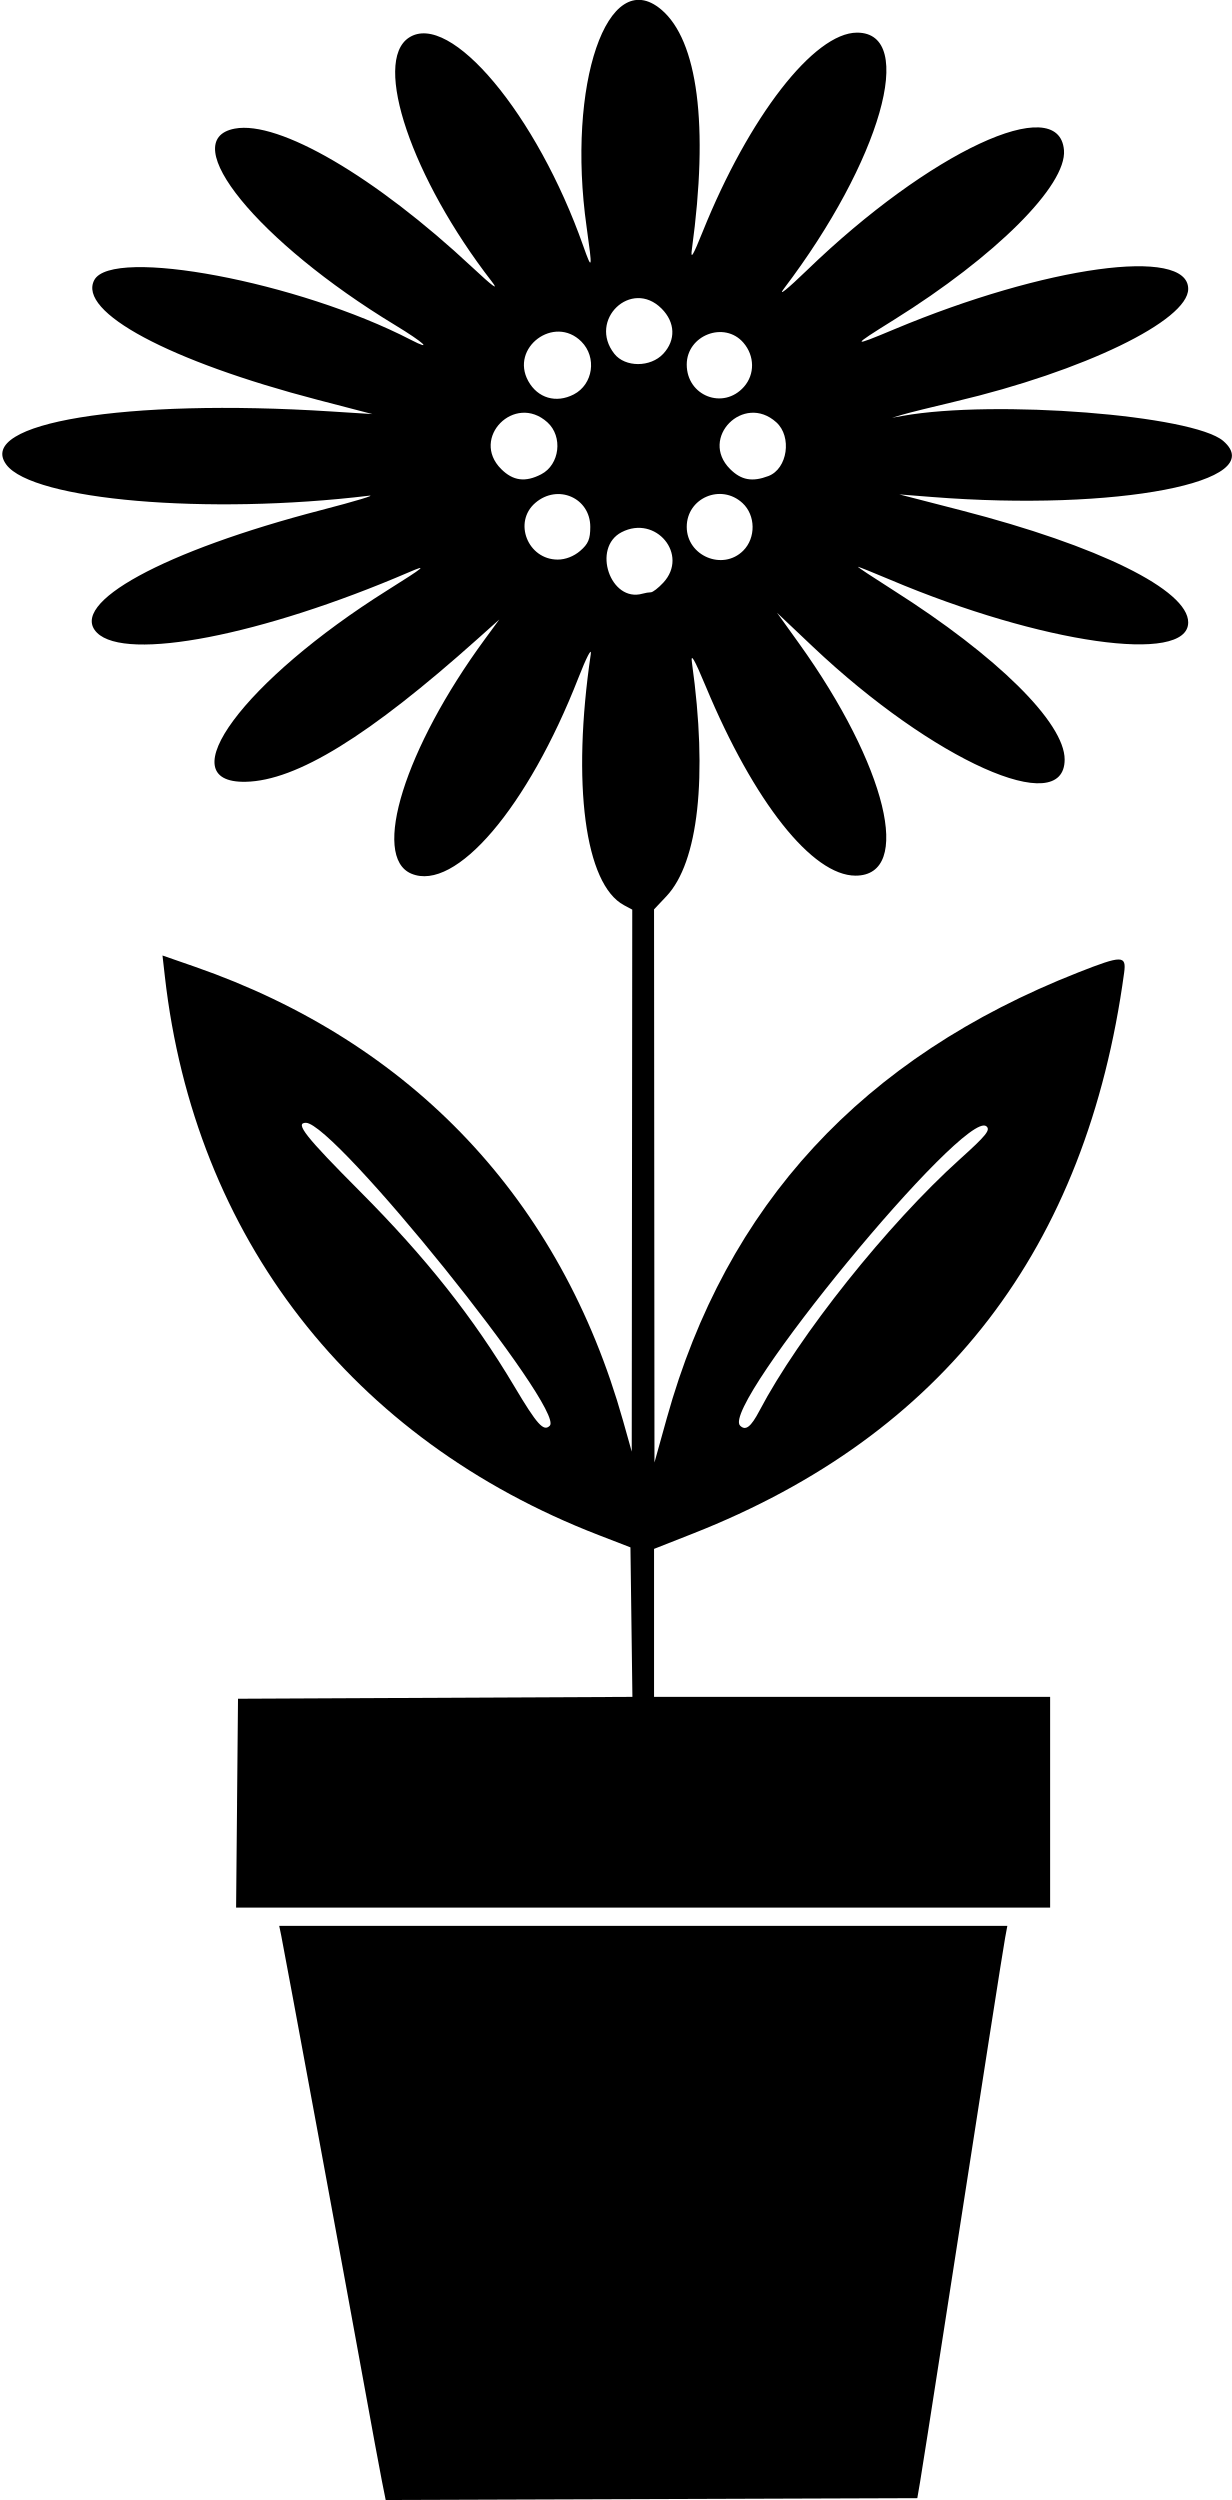
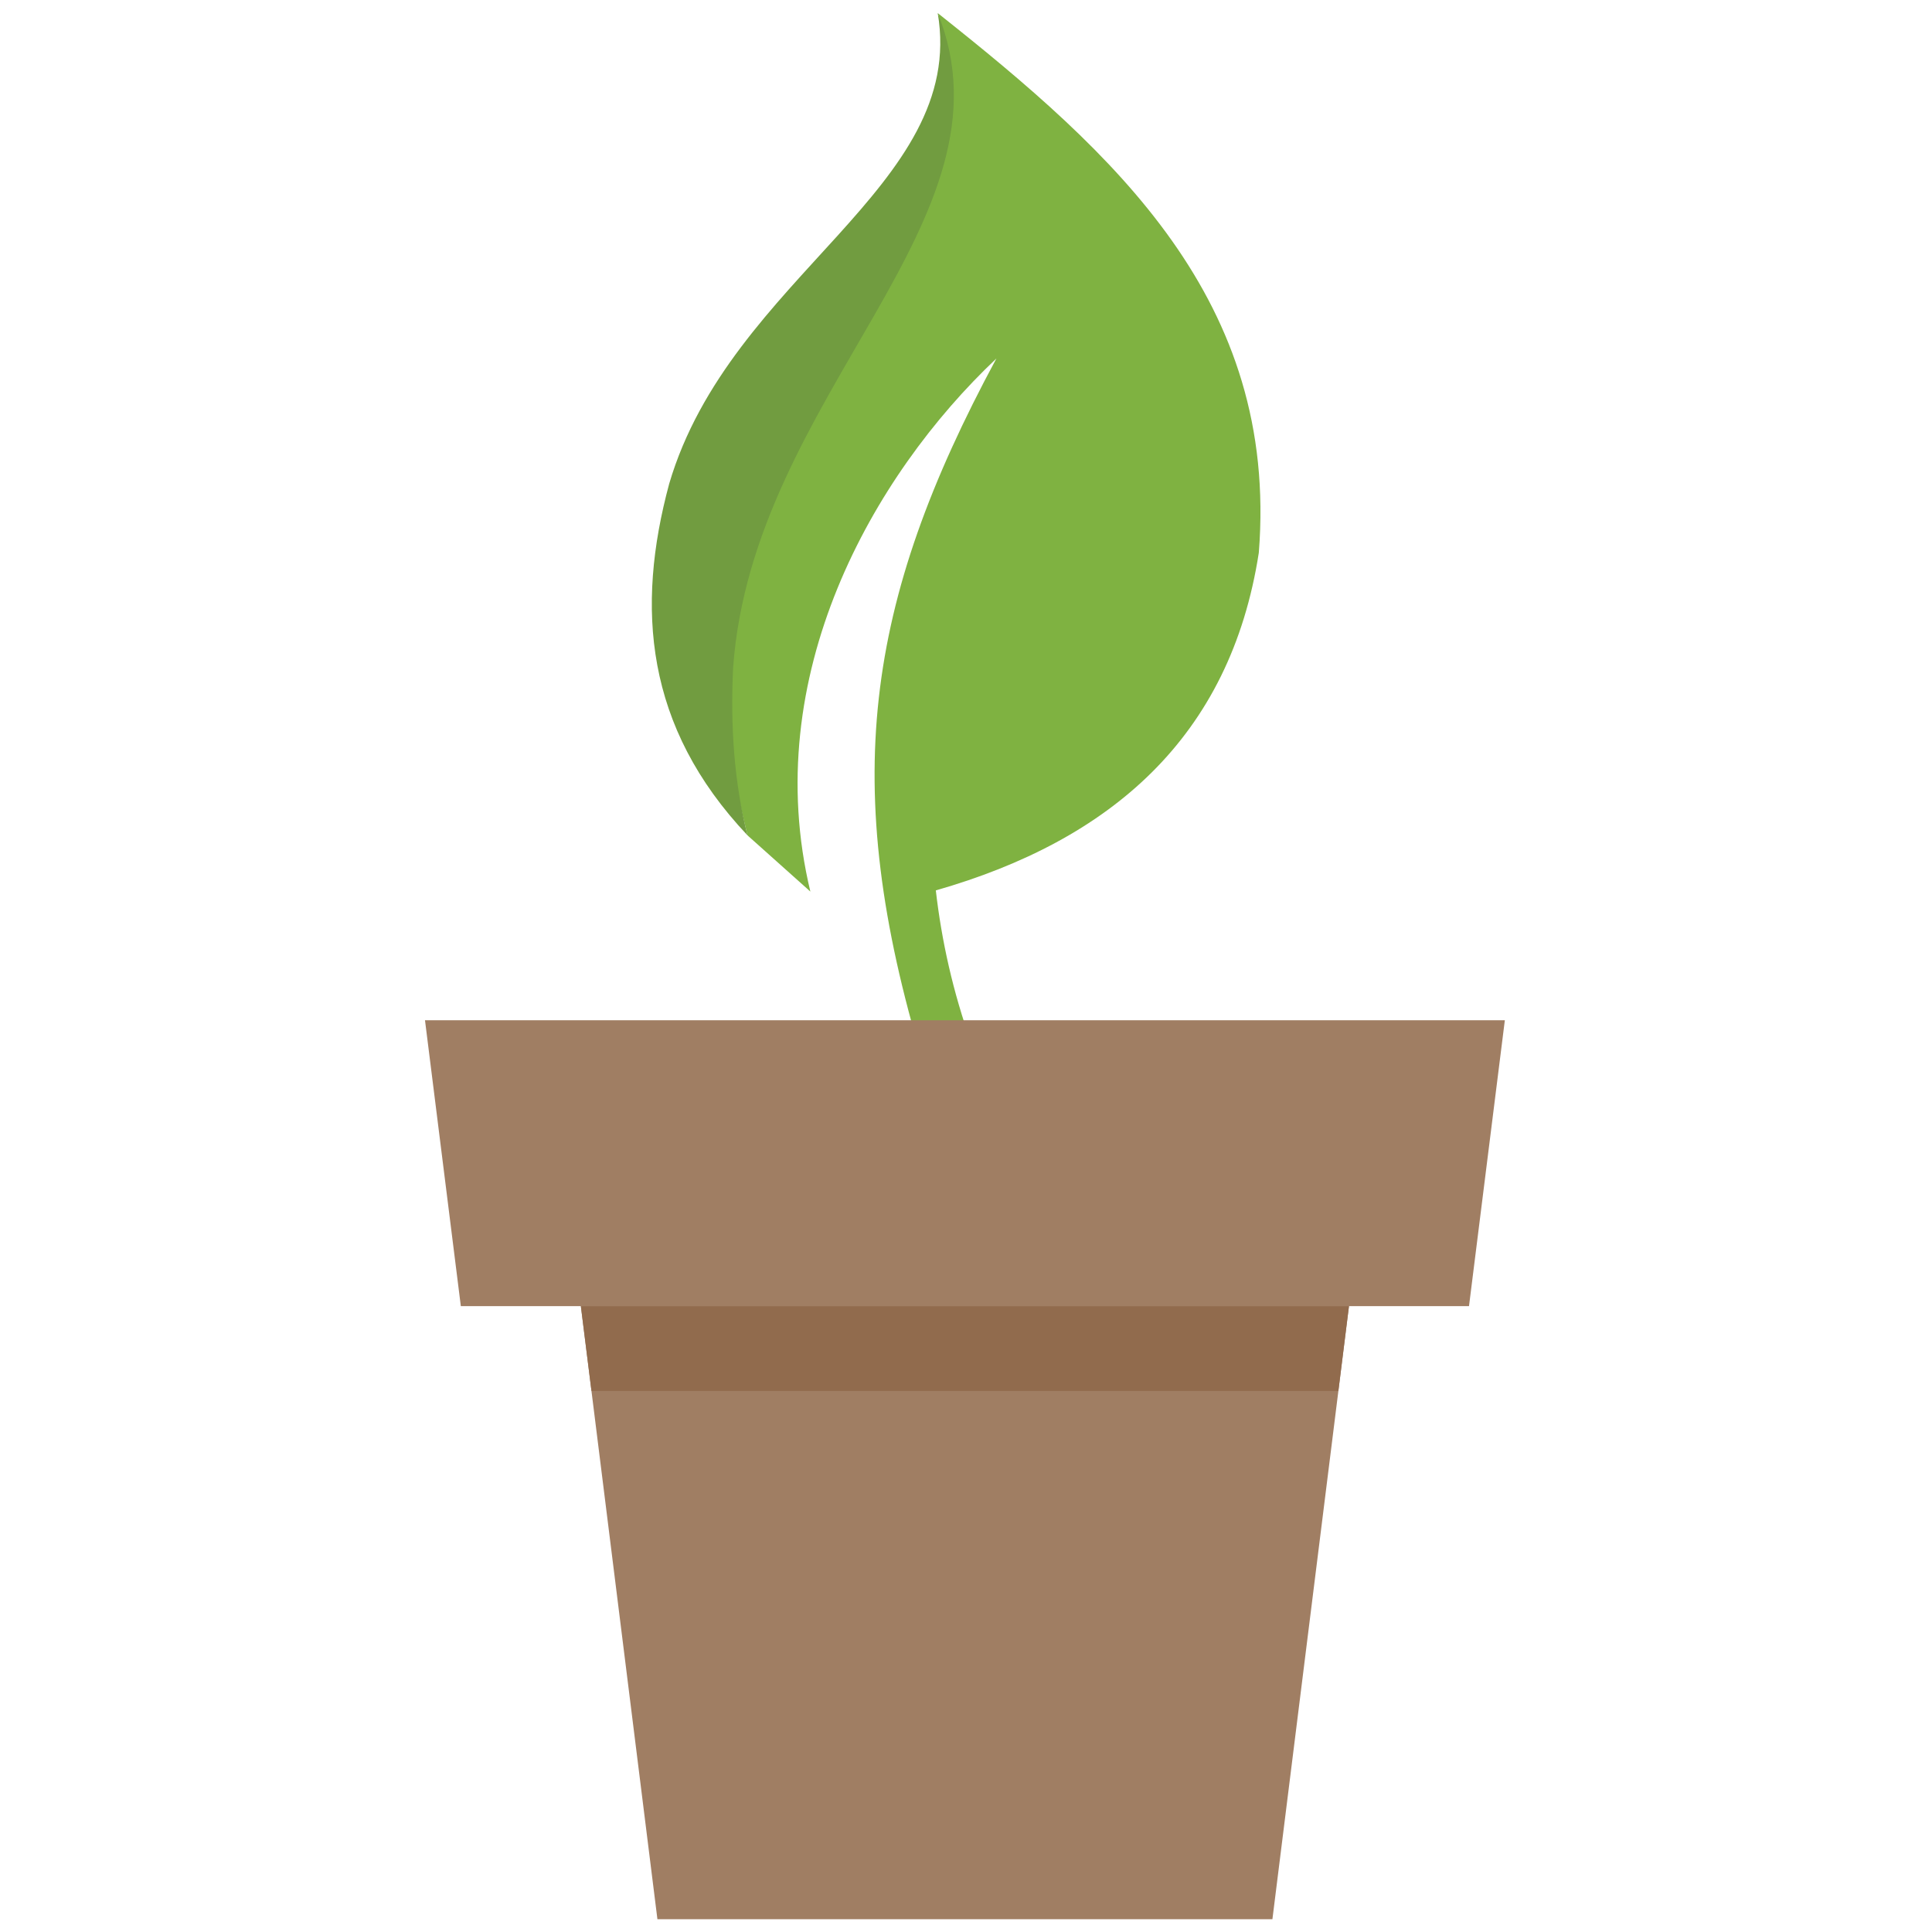
- <svg xmlns="http://www.w3.org/2000/svg" id="svg4156" height="645" viewBox="0 0 317.812 645" width="317.81" version="1.1">
-   <path id="path4166" d="m98.527 640.08c-0.54-2.71-2.703-14.42-4.806-26.02-4.479-24.71-20.377-110.85-21.151-114.61l-0.532-2.578h93.929 93.929l-0.566 3.047c-0.55 2.96-5.49 34.596-16.066 102.89-2.835 18.305-5.479 35.18-5.876 37.5l-0.722 4.219-68.578 0.24-68.578 0.24-0.983-4.928zm-37.37-174.85 0.249-26.953 50.878-0.242 50.878-0.242-0.253-19.286-0.253-19.286-8.211-3.174c-63.777-24.65-104.29-76.83-111.91-144.12l-0.613-5.411 8.335 2.897c56.098 19.5 94.458 60.16 110.49 117.14l2.242 7.969 0.067-69.92 0.067-69.92-2.134-1.142c-10.077-5.393-13.498-31.276-8.565-64.8 0.27-1.832-1.133 0.859-3.175 6.094-13.062 33.48-31.723 55.365-43.121 50.573-10.418-4.38-1.66-32.37 18.91-60.42l3.781-5.156-5.584 4.993c-28.106 25.132-46.744 36.614-59.863 36.877-20.126 0.404-0.438-26.174 36.627-49.444 9.64-6.052 10.482-6.761 5.465-4.604-37.883 16.29-72.946 23.087-80.438 15.594-7.563-7.563 17.185-21.089 57.938-31.667 8.766-2.275 14.25-3.933 12.188-3.683-41.615 5.03-86.721 1.16-93.518-8.02-7.967-10.76 30.704-17.11 83.673-13.73l10.781 0.686-14.062-3.66c-38.38-9.996-62.097-22.705-57.697-30.926 4.606-8.606 52.779 0.486 81.634 15.408 5.899 3.05 3.443 0.75-4.052-3.797-35.322-21.421-56.813-47.774-41.334-50.678 11.388-2.136 36.206 12.358 61.267 35.781 5.329 4.981 6.99 6.192 5.042 3.678-20.62-26.607-30.851-56.726-21.38-62.93 10.61-6.955 33.02 19.828 44.98 53.768 2.316 6.57 2.41 6.03 0.859-4.917-5.205-36.743 5.418-67.74 19.232-56.116 9.476 7.974 12.297 29.901 7.944 61.757-0.4 2.926 0.208 1.956 2.769-4.416 11.94-29.689 28.75-51.366 39.84-51.366 15.56 0 6.063 33.192-18.911 66.094-1.616 2.128 0.97 0.057 5.98-4.79 31.547-30.523 65.045-46.179 66.308-30.99 0.754 9.068-17.64 27.421-43.888 43.79-11.127 6.939-11.12 7.136 0.081 2.443 39.024-16.35 75.857-21.415 75.857-10.432 0 8.185-26.99 21.246-60 29.036-5.93 1.399-12.047 2.918-13.594 3.376l-2.812 0.832 2.812-0.498c23.762-4.21 74.859-0.202 82.629 6.481 12.273 10.557-27.524 18.217-75.129 14.461l-8.438-0.666 15.938 4.109c35.51 9.156 58.594 20.546 58.594 28.912 0 10.9-37.899 5.481-76.847-10.989-4.367-1.847-8.128-3.358-8.357-3.358-0.229 0 3.873 2.719 9.115 6.043 26.788 16.984 44.213 34.198 44.213 43.675 0 15.467-33.95 0.251-64.992-29.129l-9.21-8.717 5.662 7.892c22.623 31.537 29.536 59.923 14.592 59.923-11.166 0-26.187-18.964-38.614-48.75-3.053-7.318-3.973-8.882-3.584-6.094 4.088 29.316 1.662 51.399-6.609 60.169l-3.182 3.374 0.055 71.353 0.055 71.353 3.188-11.446c15.325-55.029 50.442-93.07 106.15-114.99 11.359-4.469 12.453-4.46 11.832 0.106-9.681 71.176-46.599 119.2-111.2 144.65l-10.078 3.97v19.09 19.09h51.094 51.094v27.188 27.188h-105.01-105.01l0.249-26.953zm80.685-97.389c4.096-4.096-55.525-78.158-62.919-78.158-2.931 0-0.127 3.558 13.922 17.662 17.044 17.112 29.267 32.551 39.845 50.329 5.905 9.925 7.558 11.761 9.152 10.167zm54.095-3.861c10.216-19.44 33.041-48.087 51.72-64.91 6.825-6.147 7.955-7.553 6.824-8.492-5.549-4.605-68.666 72.107-63.543 77.23 1.425 1.425 2.787 0.383 5-3.828zm-28.01-211.17c0.498 0 1.94-1.116 3.205-2.481 6.671-7.198-1.919-17.594-10.759-13.023-7.742 4.003-2.896 18.235 5.4 15.861 0.687-0.197 1.656-0.357 2.154-0.357zm-18.242-10.682c2.086-1.794 2.609-3.037 2.609-6.193 0-7.5-8.398-11.168-14.181-6.193-5.774 4.967-1.953 14.631 5.786 14.631 1.999 0 4.144-0.832 5.786-2.244zm42.069-0.057c3.296-3.296 3.21-9.133-0.179-12.275-5.532-5.127-14.394-1.347-14.394 6.138 0 7.502 9.295 11.415 14.574 6.136zm-52.129-19.702c4.794-2.479 5.662-9.75 1.601-13.419-8.415-7.602-19.941 4.045-11.93 12.056 3.066 3.066 6.229 3.483 10.33 1.363zm58.633 0.446c4.923-1.872 6.136-10.156 2.03-13.865-8.415-7.602-19.941 4.045-11.93 12.056 2.879 2.879 5.72 3.398 9.9 1.809zm-50.226-21.056c5.005-2.588 6.011-9.587 1.96-13.638-6.983-6.983-18.472 1.584-13.692 10.209 2.436 4.395 7.181 5.782 11.731 3.429zm43.914-1.97c2.832-3.219 2.776-7.976-0.135-11.36-4.904-5.701-14.631-1.958-14.631 5.63 0 8.104 9.45 11.771 14.766 5.73zm-20.815-8.523c3.272-3.53 3.098-8.114-0.441-11.654-7.816-7.816-19.056 2.937-12.192 11.664 2.787 3.543 9.345 3.538 12.633-0.01z" />
+ <svg xmlns="http://www.w3.org/2000/svg" version="1.1" width="256" height="256" viewBox="0 0 256 256" xml:space="preserve">
+   <g style="stroke: none; stroke-width: 0; stroke-dasharray: none; stroke-linecap: butt; stroke-linejoin: miter; stroke-miterlimit: 10; fill: none; fill-rule: nonzero; opacity: 1;" transform="translate(1.406593 1.406593) scale(2.81 2.81)">
+     <path d="M 37.712 41.541 c -2.437 -10.14 2.919 -19.609 8.772 -25.137 c -6.221 11.54 -7.41 20.104 -3.461 33.177 l 2.29 -0.854 c -0.882 -2.464 -1.413 -4.873 -1.685 -7.241 c 8.23 -2.355 13.883 -7.209 15.231 -15.926 C 59.796 13.651 52.042 6.72 43.718 0.117 c 3.04 9.758 -11.581 17.964 -10.296 30.949 c 0.271 2.741 0.697 5.33 1.326 7.825" style="stroke: none; stroke-width: 1; stroke-dasharray: none; stroke-linecap: butt; stroke-linejoin: miter; stroke-miterlimit: 10; fill: rgb(127,178,65); fill-rule: nonzero; opacity: 1;" transform=" matrix(1 0 0 1 0 0) " stroke-linecap="round" />
+     <path d="M 34.069 30.999 c 0.917 -12.923 13.599 -21.098 9.649 -30.883 c 1.394 8.216 -9.771 12.38 -12.663 22.195 c -1.575 5.836 -1.151 11.452 3.693 16.579 C 34.119 36.396 33.937 33.751 34.069 30.999 z" style="stroke: none; stroke-width: 1; stroke-dasharray: none; stroke-linecap: butt; stroke-linejoin: miter; stroke-miterlimit: 10; fill: rgb(113,156,64); fill-rule: nonzero; opacity: 1;" transform=" matrix(1 0 0 1 0 0) " stroke-linecap="round" />
+     <polygon points="68.77,61.09 70.46,47.61 43.69,47.61 19.54,47.61 21.23,61.09 " style="stroke: none; stroke-width: 1; stroke-dasharray: none; stroke-linecap: butt; stroke-linejoin: miter; stroke-miterlimit: 10; fill: rgb(160,126,99); fill-rule: nonzero; opacity: 1;" transform="  matrix(1 0 0 1 0 0) " />
+     <polyline points="63.11,61.09 59.5,90 44.01,90 30.5,90 26.89,61.09 " style="stroke: none; stroke-width: 1; stroke-dasharray: none; stroke-linecap: butt; stroke-linejoin: miter; stroke-miterlimit: 10; fill: rgb(160,126,99); fill-rule: nonzero; opacity: 1;" transform="  matrix(1 0 0 1 0 0) " />
+     <polygon points="62.61,65.09 63.11,61.09 26.89,61.09 27.39,65.09 " style="stroke: none; stroke-width: 1; stroke-dasharray: none; stroke-linecap: butt; stroke-linejoin: miter; stroke-miterlimit: 10; fill: rgb(145,107,77); fill-rule: nonzero; opacity: 1;" transform="  matrix(1 0 0 1 0 0) " />
+   </g>
</svg>
